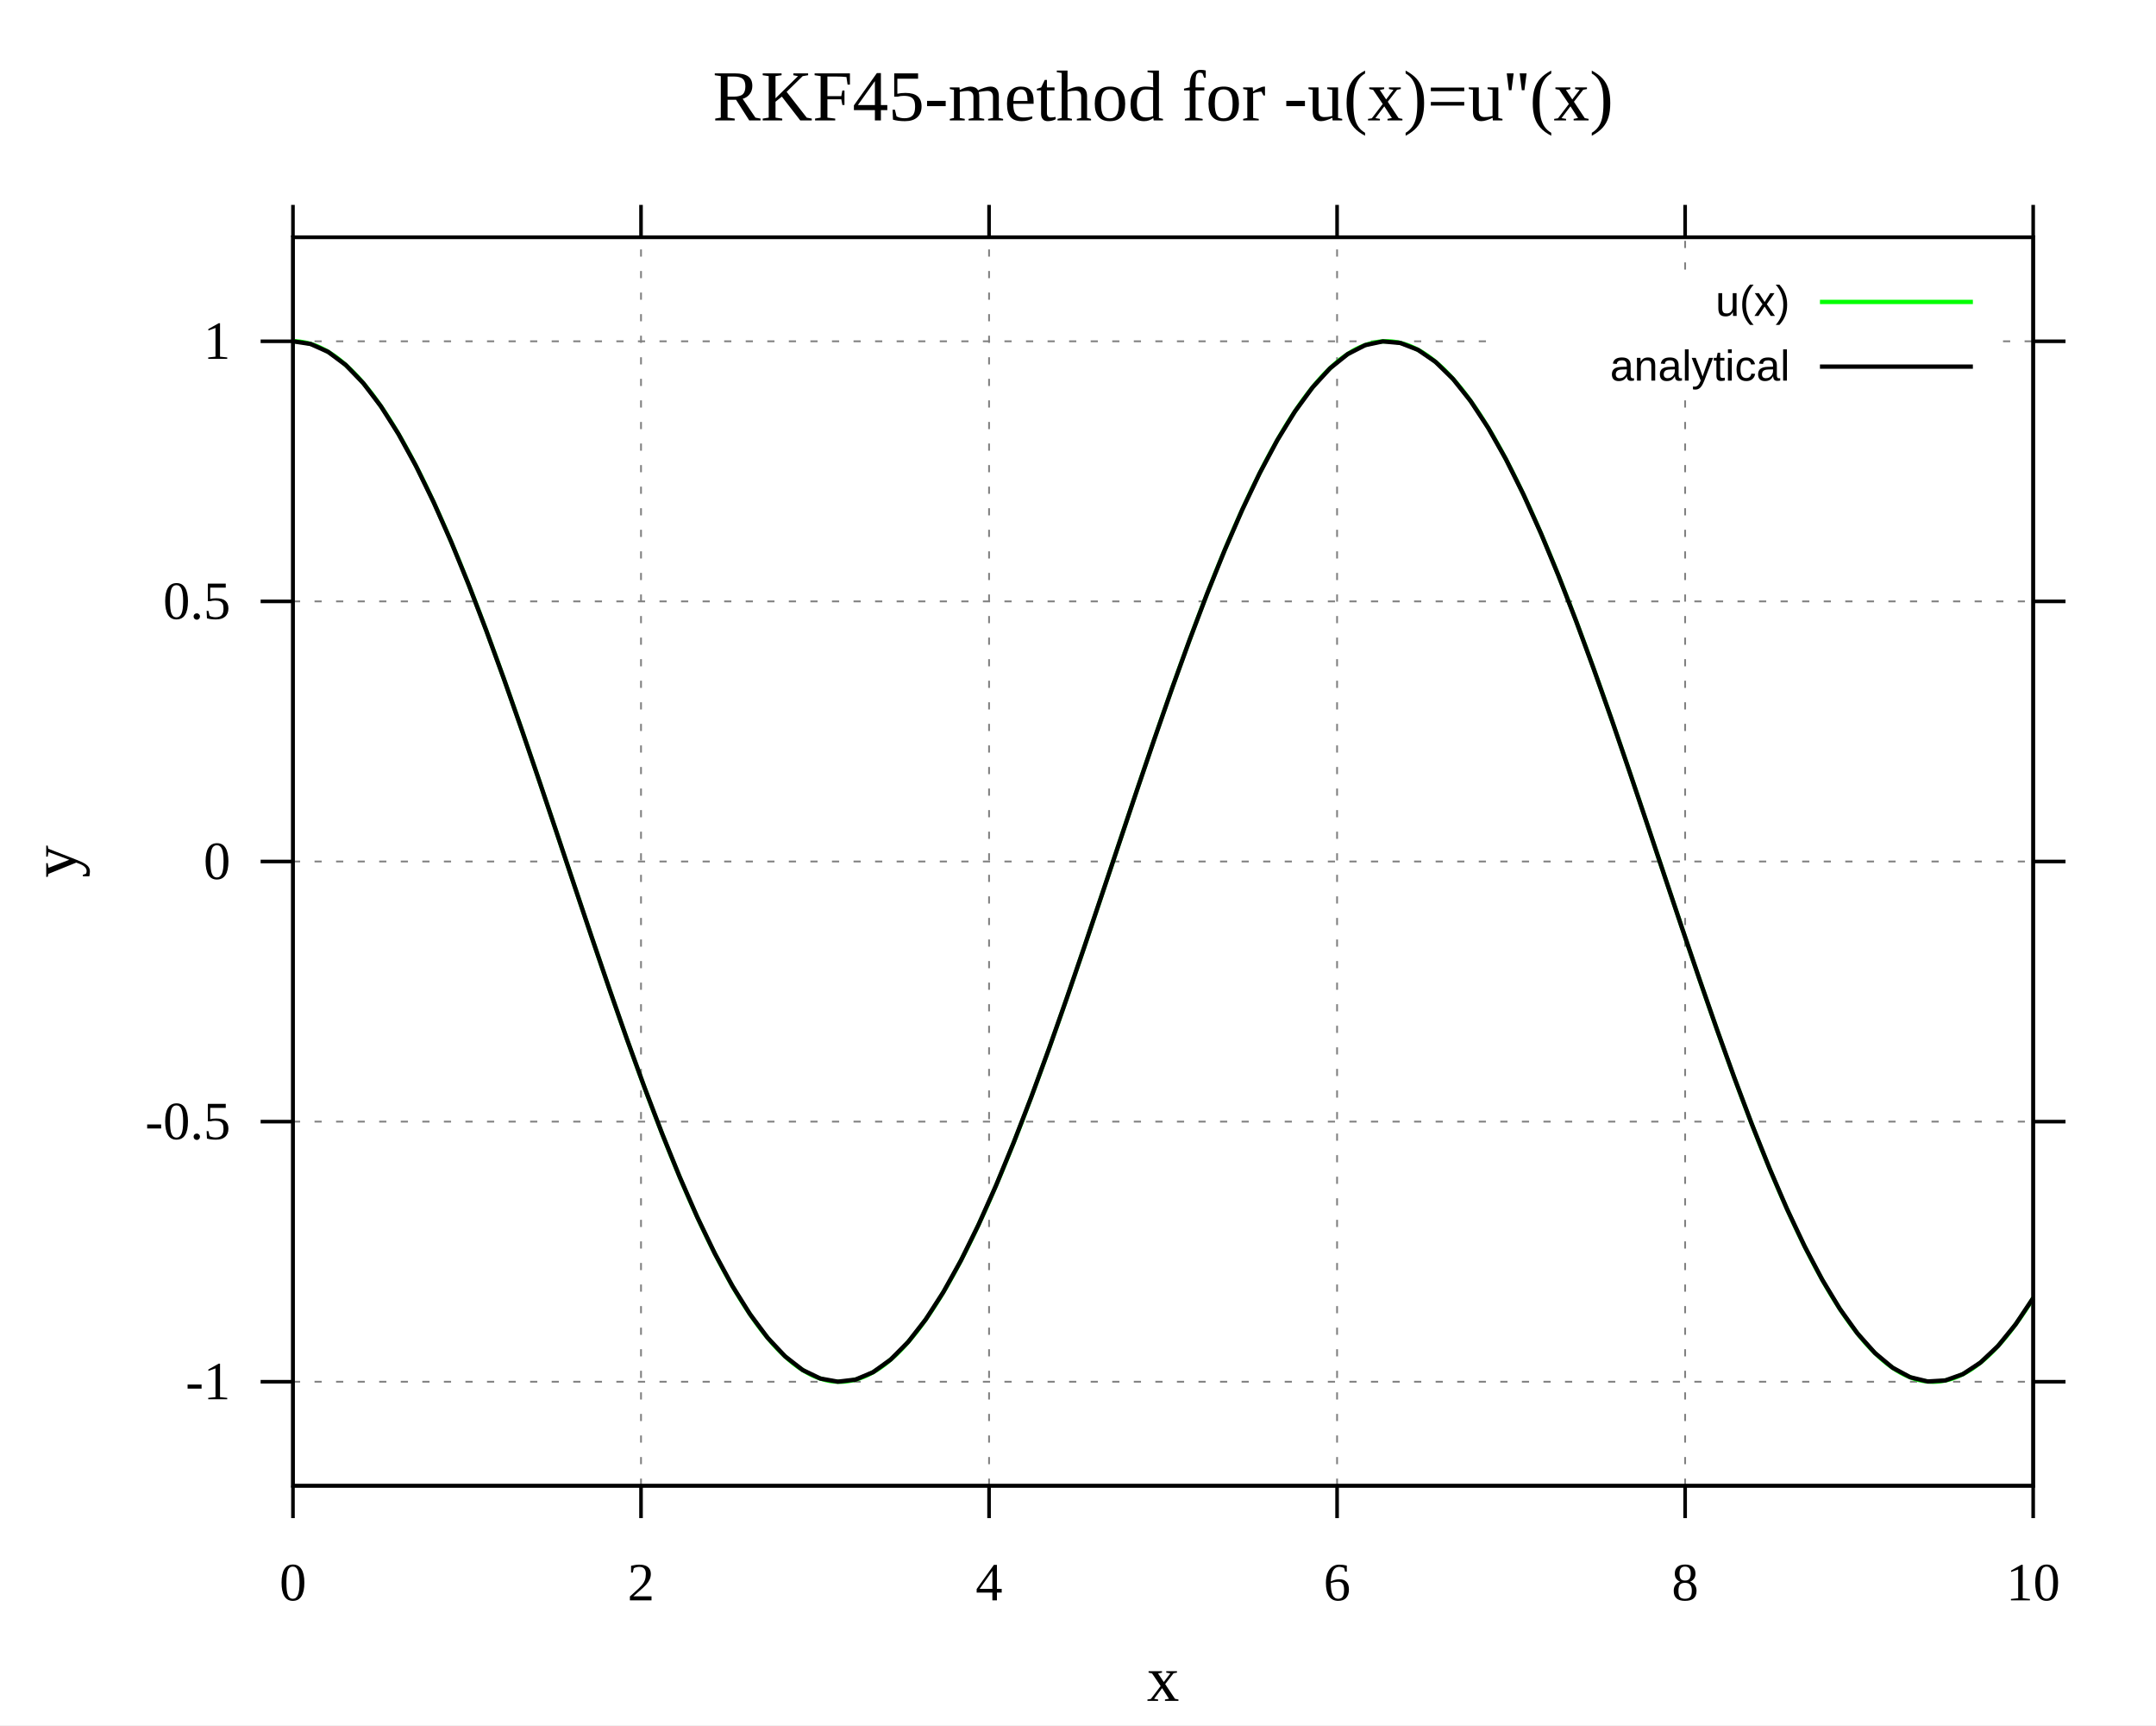
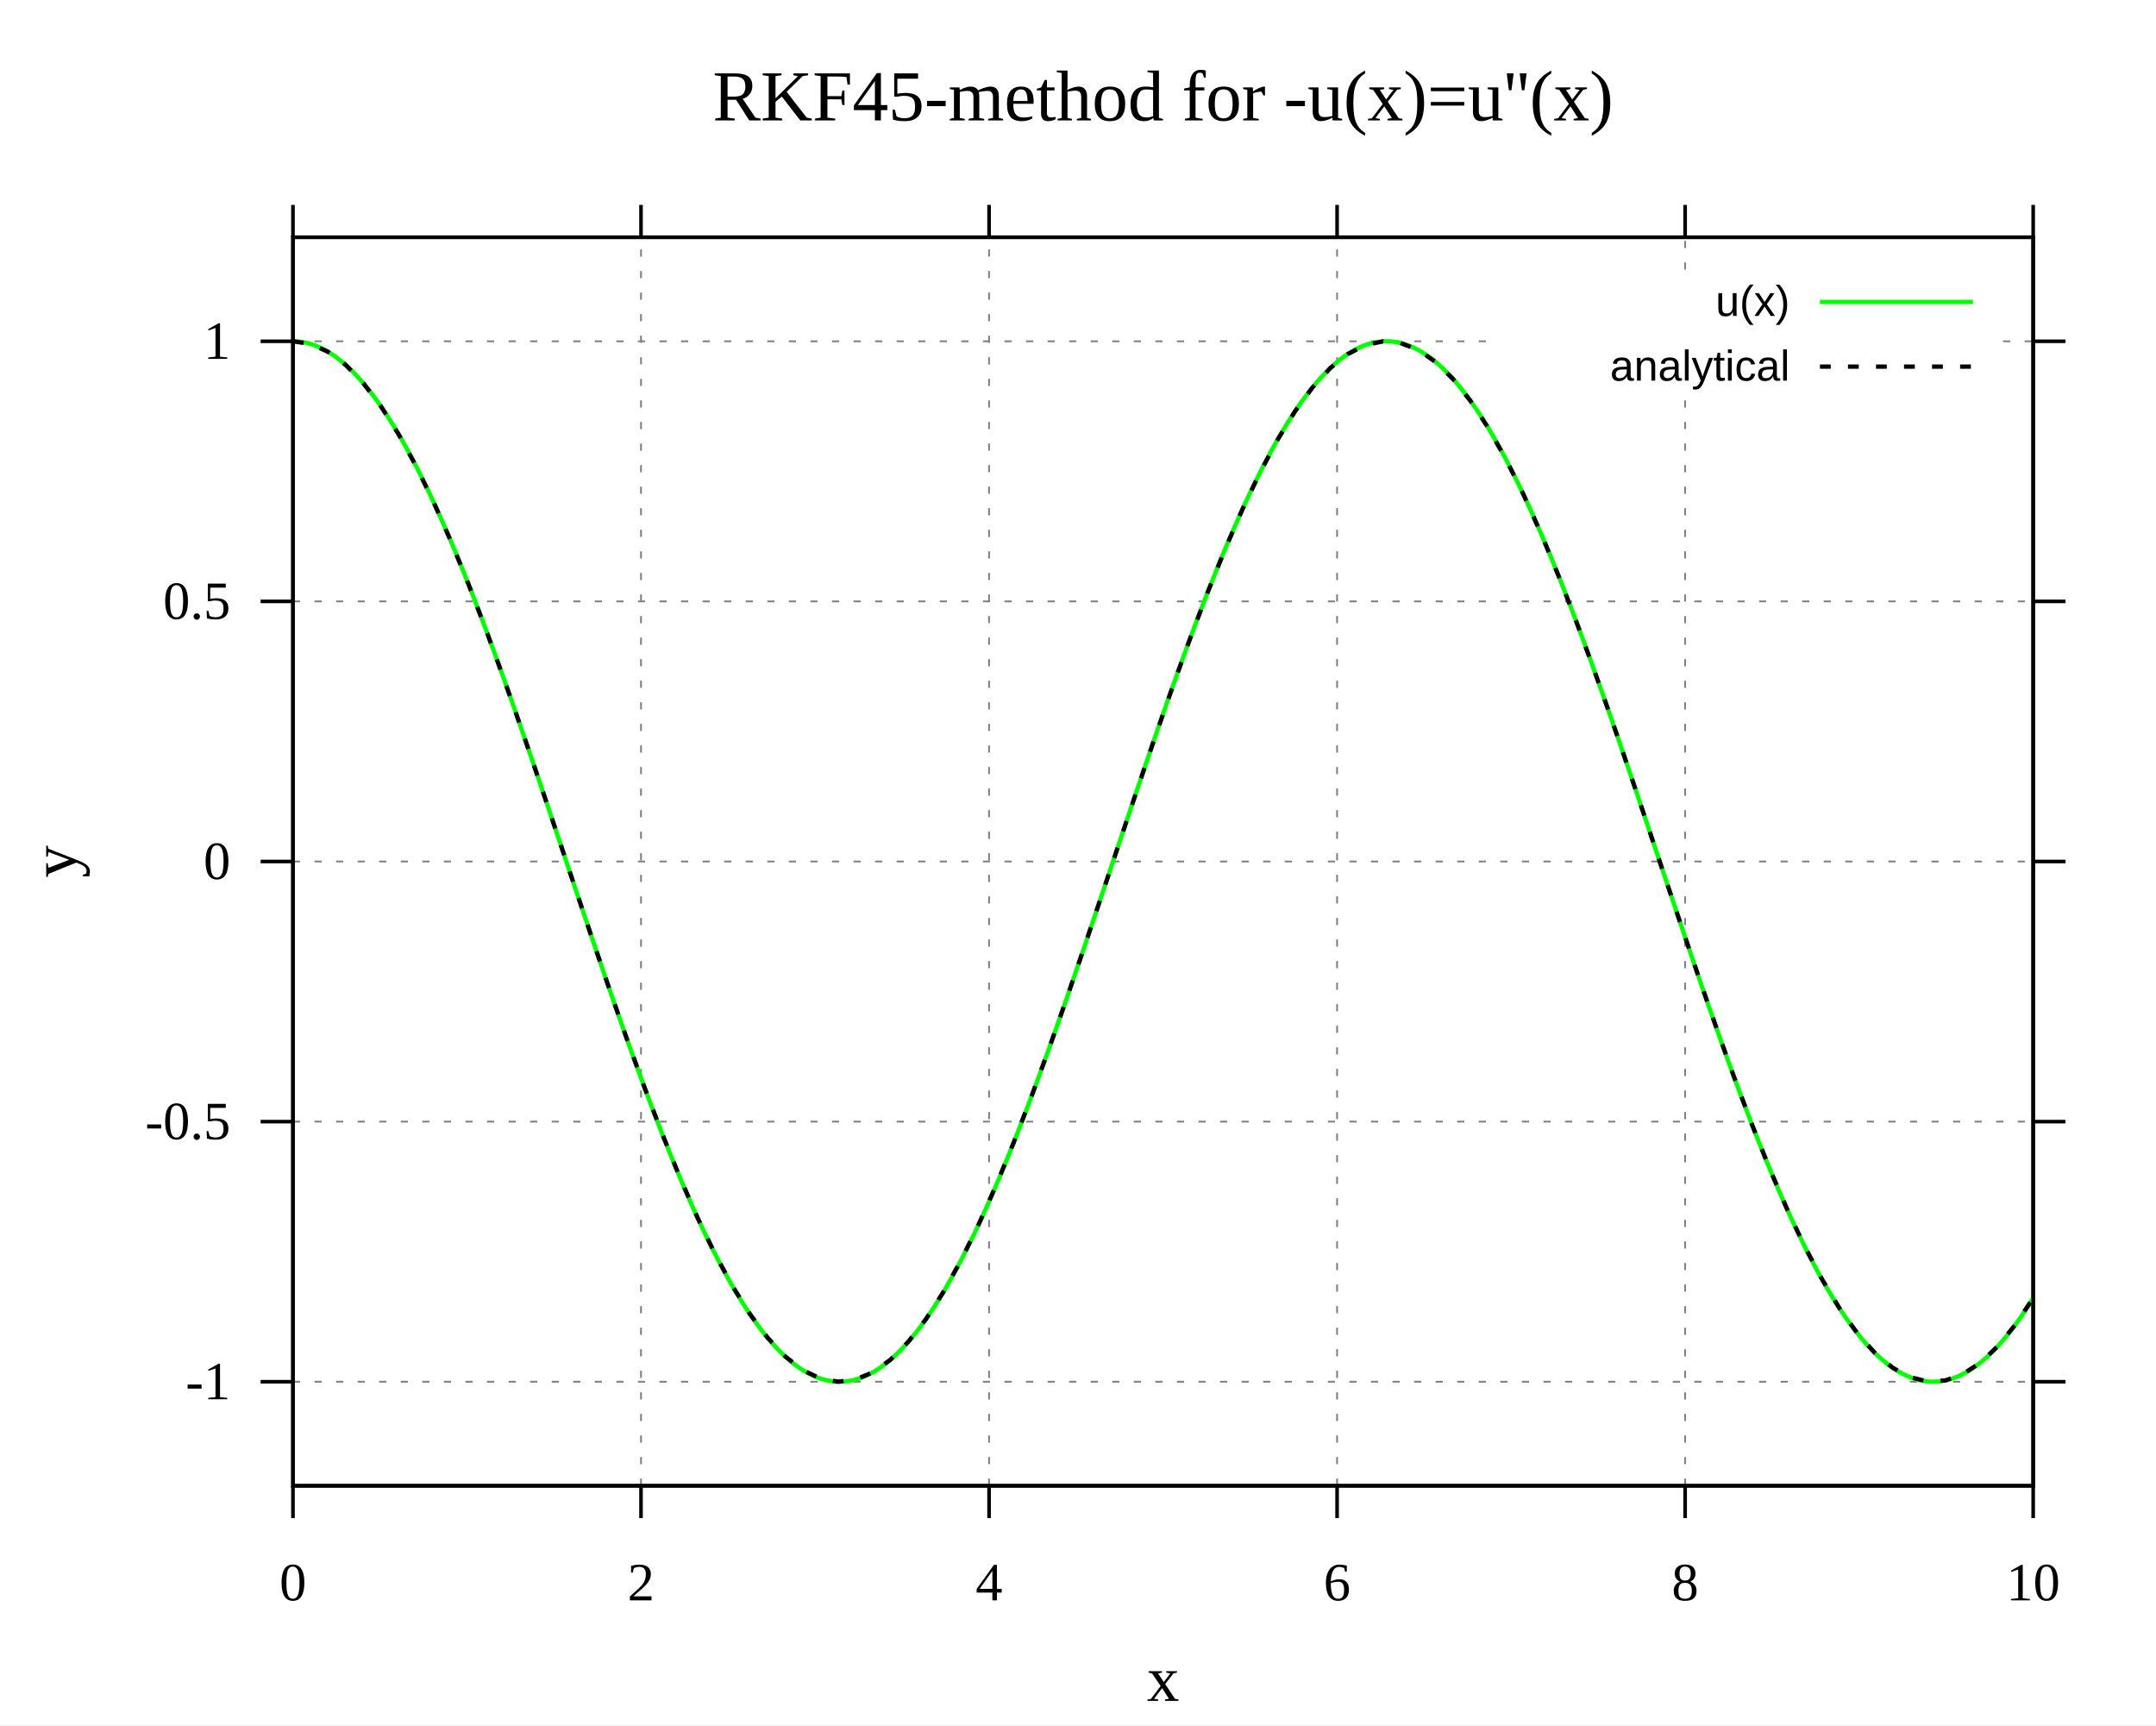
<svg xmlns="http://www.w3.org/2000/svg" xmlns:xlink="http://www.w3.org/1999/xlink" width="600" height="480" viewBox="0 0 600 480">
  <g id="gnuplot_canvas">
    <rect x="0" y="0" width="600" height="480" fill="#ffffff" />
    <defs>
      <circle id="gpDot" r="0.5" stroke-width="0.5" stroke="currentColor" />
      <path id="gpPt0" stroke-width="0.222" stroke="currentColor" d="M-1,0 h2 M0,-1 v2" />
      <path id="gpPt1" stroke-width="0.222" stroke="currentColor" d="M-1,-1 L1,1 M1,-1 L-1,1" />
      <path id="gpPt2" stroke-width="0.222" stroke="currentColor" d="M-1,0 L1,0 M0,-1 L0,1 M-1,-1 L1,1 M-1,1 L1,-1" />
      <rect id="gpPt3" stroke-width="0.222" stroke="currentColor" x="-1" y="-1" width="2" height="2" />
      <rect id="gpPt4" stroke-width="0.222" stroke="currentColor" fill="currentColor" x="-1" y="-1" width="2" height="2" />
      <circle id="gpPt5" stroke-width="0.222" stroke="currentColor" cx="0" cy="0" r="1" />
      <use xlink:href="#gpPt5" id="gpPt6" fill="currentColor" stroke="none" />
      <path id="gpPt7" stroke-width="0.222" stroke="currentColor" d="M0,-1.33 L-1.33,0.67 L1.33,0.67 z" />
      <use xlink:href="#gpPt7" id="gpPt8" fill="currentColor" stroke="none" />
      <use xlink:href="#gpPt7" id="gpPt9" stroke="currentColor" transform="rotate(180)" />
      <use xlink:href="#gpPt9" id="gpPt10" fill="currentColor" stroke="none" />
      <use xlink:href="#gpPt3" id="gpPt11" stroke="currentColor" transform="rotate(45)" />
      <use xlink:href="#gpPt11" id="gpPt12" fill="currentColor" stroke="none" />
      <path id="gpPt13" stroke-width="0.222" stroke="currentColor" d="M0,1.330 L1.265,0.411 L0.782,-1.067 L-0.782,-1.076 L-1.265,0.411 z" />
      <use xlink:href="#gpPt13" id="gpPt14" fill="currentColor" stroke="none" />
      <filter id="textbox" filterUnits="objectBoundingBox" x="0" y="0" height="1" width="1">
        <feFlood flood-color="#FFFFFF" flood-opacity="1" result="bgnd" />
        <feComposite in="SourceGraphic" in2="bgnd" operator="atop" />
      </filter>
      <filter id="greybox" filterUnits="objectBoundingBox" x="0" y="0" height="1" width="1">
        <feFlood flood-color="lightgrey" flood-opacity="1" result="grey" />
        <feComposite in="SourceGraphic" in2="grey" operator="atop" />
      </filter>
    </defs>
    <g fill="none" color="#FFFFFF" stroke="currentColor" stroke-width="1.00" stroke-linecap="butt" stroke-linejoin="miter">
</g>
    <g fill="none" color="black" stroke="currentColor" stroke-width="1.00" stroke-linecap="butt" stroke-linejoin="miter">
</g>
    <g fill="none" color="black" stroke="black" stroke-width="0.50" stroke-linecap="butt" stroke-linejoin="miter">
</g>
    <g fill="none" color="gray" stroke="currentColor" stroke-width="0.50" stroke-linecap="butt" stroke-linejoin="miter">
      <path stroke="gray" stroke-dasharray="2,4" class="gridline" d="M81.53,384.45 L565.82,384.45  " />
    </g>
    <g fill="none" color="gray" stroke="gray" stroke-width="1.00" stroke-linecap="butt" stroke-linejoin="miter">
</g>
    <g fill="none" color="black" stroke="currentColor" stroke-width="1.00" stroke-linecap="butt" stroke-linejoin="miter">
      <path stroke="black" d="M81.53,384.45 L72.53,384.45 M565.82,384.45 L574.82,384.45  " />
      <g transform="translate(64.14,389.33)" stroke="none" fill="black" font-family="Times New Roman" font-size="15.00" text-anchor="end">
        <text>
          <tspan font-family="Times New Roman">-1</tspan>
        </text>
      </g>
    </g>
    <g fill="none" color="black" stroke="currentColor" stroke-width="1.00" stroke-linecap="butt" stroke-linejoin="miter">
</g>
    <g fill="none" color="black" stroke="black" stroke-width="0.50" stroke-linecap="butt" stroke-linejoin="miter">
</g>
    <g fill="none" color="gray" stroke="currentColor" stroke-width="0.50" stroke-linecap="butt" stroke-linejoin="miter">
      <path stroke="gray" stroke-dasharray="2,4" class="gridline" d="M81.53,312.08 L565.82,312.08  " />
    </g>
    <g fill="none" color="gray" stroke="gray" stroke-width="1.00" stroke-linecap="butt" stroke-linejoin="miter">
</g>
    <g fill="none" color="black" stroke="currentColor" stroke-width="1.00" stroke-linecap="butt" stroke-linejoin="miter">
      <path stroke="black" d="M81.53,312.08 L72.53,312.08 M565.82,312.08 L574.82,312.08  " />
      <g transform="translate(64.14,316.96)" stroke="none" fill="black" font-family="Times New Roman" font-size="15.00" text-anchor="end">
        <text>
          <tspan font-family="Times New Roman">-0.5</tspan>
        </text>
      </g>
    </g>
    <g fill="none" color="black" stroke="currentColor" stroke-width="1.00" stroke-linecap="butt" stroke-linejoin="miter">
</g>
    <g fill="none" color="black" stroke="black" stroke-width="0.50" stroke-linecap="butt" stroke-linejoin="miter">
</g>
    <g fill="none" color="gray" stroke="currentColor" stroke-width="0.50" stroke-linecap="butt" stroke-linejoin="miter">
      <path stroke="gray" stroke-dasharray="2,4" class="gridline" d="M81.53,239.70 L565.82,239.70  " />
    </g>
    <g fill="none" color="gray" stroke="gray" stroke-width="1.00" stroke-linecap="butt" stroke-linejoin="miter">
</g>
    <g fill="none" color="black" stroke="currentColor" stroke-width="1.00" stroke-linecap="butt" stroke-linejoin="miter">
      <path stroke="black" d="M81.53,239.70 L72.53,239.70 M565.82,239.70 L574.82,239.70  " />
      <g transform="translate(64.14,244.58)" stroke="none" fill="black" font-family="Times New Roman" font-size="15.00" text-anchor="end">
        <text>
          <tspan font-family="Times New Roman"> 0</tspan>
        </text>
      </g>
    </g>
    <g fill="none" color="black" stroke="currentColor" stroke-width="1.00" stroke-linecap="butt" stroke-linejoin="miter">
</g>
    <g fill="none" color="black" stroke="black" stroke-width="0.50" stroke-linecap="butt" stroke-linejoin="miter">
</g>
    <g fill="none" color="gray" stroke="currentColor" stroke-width="0.50" stroke-linecap="butt" stroke-linejoin="miter">
      <path stroke="gray" stroke-dasharray="2,4" class="gridline" d="M81.53,167.33 L565.82,167.33  " />
    </g>
    <g fill="none" color="gray" stroke="gray" stroke-width="1.00" stroke-linecap="butt" stroke-linejoin="miter">
</g>
    <g fill="none" color="black" stroke="currentColor" stroke-width="1.00" stroke-linecap="butt" stroke-linejoin="miter">
      <path stroke="black" d="M81.53,167.33 L72.53,167.33 M565.82,167.33 L574.82,167.33  " />
      <g transform="translate(64.14,172.21)" stroke="none" fill="black" font-family="Times New Roman" font-size="15.00" text-anchor="end">
        <text>
          <tspan font-family="Times New Roman"> 0.5</tspan>
        </text>
      </g>
    </g>
    <g fill="none" color="black" stroke="currentColor" stroke-width="1.00" stroke-linecap="butt" stroke-linejoin="miter">
</g>
    <g fill="none" color="black" stroke="black" stroke-width="0.50" stroke-linecap="butt" stroke-linejoin="miter">
</g>
    <g fill="none" color="gray" stroke="currentColor" stroke-width="0.50" stroke-linecap="butt" stroke-linejoin="miter">
      <path stroke="gray" stroke-dasharray="2,4" class="gridline" d="M81.53,94.96 L414.19,94.96 M557.43,94.96 L565.82,94.96  " />
    </g>
    <g fill="none" color="gray" stroke="gray" stroke-width="1.00" stroke-linecap="butt" stroke-linejoin="miter">
</g>
    <g fill="none" color="black" stroke="currentColor" stroke-width="1.00" stroke-linecap="butt" stroke-linejoin="miter">
      <path stroke="black" d="M81.53,94.96 L72.53,94.96 M565.82,94.96 L574.82,94.96  " />
      <g transform="translate(64.14,99.84)" stroke="none" fill="black" font-family="Times New Roman" font-size="15.00" text-anchor="end">
        <text>
          <tspan font-family="Times New Roman"> 1</tspan>
        </text>
      </g>
    </g>
    <g fill="none" color="black" stroke="currentColor" stroke-width="1.00" stroke-linecap="butt" stroke-linejoin="miter">
</g>
    <g fill="none" color="black" stroke="black" stroke-width="0.50" stroke-linecap="butt" stroke-linejoin="miter">
</g>
    <g fill="none" color="gray" stroke="currentColor" stroke-width="0.50" stroke-linecap="butt" stroke-linejoin="miter">
      <path stroke="gray" stroke-dasharray="2,4" class="gridline" d="M81.53,413.40 L81.53,66.01  " />
    </g>
    <g fill="none" color="gray" stroke="gray" stroke-width="1.00" stroke-linecap="butt" stroke-linejoin="miter">
</g>
    <g fill="none" color="black" stroke="currentColor" stroke-width="1.00" stroke-linecap="butt" stroke-linejoin="miter">
      <path stroke="black" d="M81.53,413.40 L81.53,422.40 M81.53,66.01 L81.53,57.01  " />
      <g transform="translate(81.53,445.28)" stroke="none" fill="black" font-family="Times New Roman" font-size="15.00" text-anchor="middle">
        <text>
          <tspan font-family="Times New Roman"> 0</tspan>
        </text>
      </g>
    </g>
    <g fill="none" color="black" stroke="currentColor" stroke-width="1.00" stroke-linecap="butt" stroke-linejoin="miter">
</g>
    <g fill="none" color="black" stroke="black" stroke-width="0.50" stroke-linecap="butt" stroke-linejoin="miter">
</g>
    <g fill="none" color="gray" stroke="currentColor" stroke-width="0.50" stroke-linecap="butt" stroke-linejoin="miter">
      <path stroke="gray" stroke-dasharray="2,4" class="gridline" d="M178.39,413.40 L178.39,66.01  " />
    </g>
    <g fill="none" color="gray" stroke="gray" stroke-width="1.00" stroke-linecap="butt" stroke-linejoin="miter">
</g>
    <g fill="none" color="black" stroke="currentColor" stroke-width="1.00" stroke-linecap="butt" stroke-linejoin="miter">
      <path stroke="black" d="M178.39,413.40 L178.39,422.40 M178.39,66.01 L178.39,57.01  " />
      <g transform="translate(178.39,445.28)" stroke="none" fill="black" font-family="Times New Roman" font-size="15.00" text-anchor="middle">
        <text>
          <tspan font-family="Times New Roman"> 2</tspan>
        </text>
      </g>
    </g>
    <g fill="none" color="black" stroke="currentColor" stroke-width="1.00" stroke-linecap="butt" stroke-linejoin="miter">
</g>
    <g fill="none" color="black" stroke="black" stroke-width="0.50" stroke-linecap="butt" stroke-linejoin="miter">
</g>
    <g fill="none" color="gray" stroke="currentColor" stroke-width="0.50" stroke-linecap="butt" stroke-linejoin="miter">
      <path stroke="gray" stroke-dasharray="2,4" class="gridline" d="M275.25,413.40 L275.25,66.01  " />
    </g>
    <g fill="none" color="gray" stroke="gray" stroke-width="1.00" stroke-linecap="butt" stroke-linejoin="miter">
</g>
    <g fill="none" color="black" stroke="currentColor" stroke-width="1.00" stroke-linecap="butt" stroke-linejoin="miter">
      <path stroke="black" d="M275.25,413.40 L275.25,422.40 M275.25,66.01 L275.25,57.01  " />
      <g transform="translate(275.25,445.28)" stroke="none" fill="black" font-family="Times New Roman" font-size="15.00" text-anchor="middle">
        <text>
          <tspan font-family="Times New Roman"> 4</tspan>
        </text>
      </g>
    </g>
    <g fill="none" color="black" stroke="currentColor" stroke-width="1.00" stroke-linecap="butt" stroke-linejoin="miter">
</g>
    <g fill="none" color="black" stroke="black" stroke-width="0.50" stroke-linecap="butt" stroke-linejoin="miter">
</g>
    <g fill="none" color="gray" stroke="currentColor" stroke-width="0.50" stroke-linecap="butt" stroke-linejoin="miter">
      <path stroke="gray" stroke-dasharray="2,4" class="gridline" d="M372.10,413.40 L372.10,66.01  " />
    </g>
    <g fill="none" color="gray" stroke="gray" stroke-width="1.00" stroke-linecap="butt" stroke-linejoin="miter">
</g>
    <g fill="none" color="black" stroke="currentColor" stroke-width="1.00" stroke-linecap="butt" stroke-linejoin="miter">
      <path stroke="black" d="M372.10,413.40 L372.10,422.40 M372.10,66.01 L372.10,57.01  " />
      <g transform="translate(372.10,445.28)" stroke="none" fill="black" font-family="Times New Roman" font-size="15.00" text-anchor="middle">
        <text>
          <tspan font-family="Times New Roman"> 6</tspan>
        </text>
      </g>
    </g>
    <g fill="none" color="black" stroke="currentColor" stroke-width="1.00" stroke-linecap="butt" stroke-linejoin="miter">
</g>
    <g fill="none" color="black" stroke="black" stroke-width="0.50" stroke-linecap="butt" stroke-linejoin="miter">
</g>
    <g fill="none" color="gray" stroke="currentColor" stroke-width="0.50" stroke-linecap="butt" stroke-linejoin="miter">
      <path stroke="gray" stroke-dasharray="2,4" class="gridline" d="M468.96,413.40 L468.96,111.01 M468.96,75.01 L468.96,66.01  " />
    </g>
    <g fill="none" color="gray" stroke="gray" stroke-width="1.00" stroke-linecap="butt" stroke-linejoin="miter">
</g>
    <g fill="none" color="black" stroke="currentColor" stroke-width="1.00" stroke-linecap="butt" stroke-linejoin="miter">
      <path stroke="black" d="M468.96,413.40 L468.96,422.40 M468.96,66.01 L468.96,57.01  " />
      <g transform="translate(468.96,445.28)" stroke="none" fill="black" font-family="Times New Roman" font-size="15.00" text-anchor="middle">
        <text>
          <tspan font-family="Times New Roman"> 8</tspan>
        </text>
      </g>
    </g>
    <g fill="none" color="black" stroke="currentColor" stroke-width="1.00" stroke-linecap="butt" stroke-linejoin="miter">
</g>
    <g fill="none" color="black" stroke="black" stroke-width="0.50" stroke-linecap="butt" stroke-linejoin="miter">
</g>
    <g fill="none" color="gray" stroke="currentColor" stroke-width="0.50" stroke-linecap="butt" stroke-linejoin="miter">
      <path stroke="gray" stroke-dasharray="2,4" class="gridline" d="M565.82,413.40 L565.82,66.01  " />
    </g>
    <g fill="none" color="gray" stroke="gray" stroke-width="1.00" stroke-linecap="butt" stroke-linejoin="miter">
</g>
    <g fill="none" color="black" stroke="currentColor" stroke-width="1.00" stroke-linecap="butt" stroke-linejoin="miter">
      <path stroke="black" d="M565.82,413.40 L565.82,422.40 M565.82,66.01 L565.82,57.01  " />
      <g transform="translate(565.82,445.28)" stroke="none" fill="black" font-family="Times New Roman" font-size="15.00" text-anchor="middle">
        <text>
          <tspan font-family="Times New Roman"> 10</tspan>
        </text>
      </g>
    </g>
    <g fill="none" color="black" stroke="currentColor" stroke-width="1.00" stroke-linecap="butt" stroke-linejoin="miter">
</g>
    <g fill="none" color="black" stroke="currentColor" stroke-width="1.00" stroke-linecap="butt" stroke-linejoin="miter">
      <path stroke="black" d="M81.53,66.01 L81.53,413.40 L565.82,413.40 L565.82,66.01 L81.53,66.01 Z  " />
    </g>
    <g fill="none" color="black" stroke="currentColor" stroke-width="1.00" stroke-linecap="butt" stroke-linejoin="miter">
      <g transform="translate(21.13,239.71) rotate(270)" stroke="none" fill="black" font-family="Times New Roman" font-size="18.00" text-anchor="middle">
        <text>
          <tspan font-family="Times New Roman">y</tspan>
        </text>
      </g>
    </g>
    <g fill="none" color="black" stroke="currentColor" stroke-width="1.00" stroke-linecap="butt" stroke-linejoin="miter">
      <g transform="translate(323.67,473.25)" stroke="none" fill="black" font-family="Times New Roman" font-size="18.00" text-anchor="middle">
        <text>
          <tspan font-family="Times New Roman">x</tspan>
        </text>
      </g>
    </g>
    <g fill="none" color="black" stroke="currentColor" stroke-width="1.00" stroke-linecap="butt" stroke-linejoin="miter">
</g>
    <g id="gnuplot_plot_1">
      <g fill="none" color="#FFFFFF" stroke="currentColor" stroke-width="1.20" stroke-linecap="butt" stroke-linejoin="miter">
</g>
      <g fill="none" color="black" stroke="currentColor" stroke-width="1.20" stroke-linecap="butt" stroke-linejoin="miter">
        <g transform="translate(498.09,87.91)" stroke="none" fill="black" font-family="Arial" font-size="12.00" text-anchor="end">
          <text>
            <tspan font-family="Arial">u(x)</tspan>
          </text>
        </g>
      </g>
      <g fill="none" color="black" stroke="currentColor" stroke-width="1.20" stroke-linecap="butt" stroke-linejoin="miter">
        <path stroke="rgb(  0, 255,   0)" d="M506.48,84.01 L549.04,84.01 M81.53,94.96 L82.01,94.97 L82.50,94.99 L82.98,95.02 L83.47,95.07 L83.95,95.14   L84.44,95.22 L84.92,95.31 L85.40,95.42 L85.89,95.54 L86.37,95.68 L86.86,95.83 L87.34,96.00 L87.83,96.18   L88.31,96.38 L88.79,96.58 L89.28,96.81 L89.76,97.05 L90.25,97.30 L90.73,97.56 L91.22,97.84 L91.70,98.14   L92.18,98.45 L92.67,98.77 L93.15,99.11 L93.64,99.46 L94.12,99.82 L94.61,100.20 L95.09,100.60 L95.57,101.00   L96.06,101.42 L96.54,101.86 L97.03,102.31 L97.51,102.77 L98.00,103.25 L98.48,103.73 L98.96,104.24 L99.45,104.75   L99.93,105.28 L100.42,105.83 L100.90,106.39 L101.39,106.96 L101.87,107.54 L102.35,108.14 L102.84,108.75 L103.32,109.37   L103.81,110.01 L104.29,110.65 L104.78,111.32 L105.26,111.99 L105.74,112.68 L106.23,113.38 L106.71,114.09 L107.20,114.82   L107.68,115.56 L108.17,116.31 L108.65,117.07 L109.13,117.84 L109.62,118.63 L110.10,119.43 L110.59,120.24 L111.07,121.06   L111.56,121.90 L112.04,122.75 L112.52,123.60 L113.01,124.48 L113.49,125.36 L113.98,126.25 L114.46,127.15 L114.95,128.07   L115.43,129.00 L115.91,129.94 L116.40,130.88 L116.88,131.84 L117.37,132.81 L117.85,133.80 L118.34,134.79 L118.82,135.79   L119.30,136.80 L119.79,137.83 L120.27,138.86 L120.76,139.90 L121.24,140.96 L121.73,142.02 L122.21,143.09 L122.69,144.18   L123.18,145.27 L123.66,146.37 L124.15,147.48 L124.63,148.60 L125.12,149.73 L125.60,150.87 L126.08,152.02 L126.57,153.17   L127.05,154.34 L127.54,155.51 L128.02,156.69 L128.51,157.88 L128.99,159.08 L129.47,160.28 L129.96,161.50 L130.44,162.72   L130.93,163.95 L131.41,165.19 L131.90,166.43 L132.38,167.68 L132.86,168.94 L133.35,170.21 L133.83,171.48 L134.32,172.76   L134.80,174.05 L135.29,175.34 L135.77,176.64 L136.25,177.95 L136.74,179.26 L137.22,180.58 L137.71,181.90 L138.19,183.23   L138.68,184.57 L139.16,185.91 L139.64,187.26 L140.13,188.61 L140.61,189.96 L141.10,191.33 L141.58,192.69 L142.07,194.06   L142.55,195.44 L143.03,196.82 L143.52,198.20 L144.00,199.59 L144.49,200.99 L144.97,202.38 L145.46,203.78 L145.94,205.19   L146.42,206.59 L146.91,208.00 L147.39,209.42 L147.88,210.84 L148.36,212.26 L148.85,213.68 L149.33,215.10 L149.81,216.53   L150.30,217.96 L150.78,219.39 L151.27,220.83 L151.75,222.26 L152.24,223.70 L152.72,225.14 L153.20,226.58 L153.69,228.02   L154.17,229.47 L154.66,230.91 L155.14,232.36 L155.63,233.80 L156.11,235.25 L156.59,236.70 L157.08,238.14 L157.56,239.59   L158.05,241.04 L158.53,242.48 L159.02,243.93 L159.50,245.38 L159.98,246.82 L160.47,248.27 L160.95,249.71 L161.44,251.16   L161.92,252.60 L162.41,254.04 L162.89,255.48 L163.38,256.92 L163.86,258.35 L164.34,259.79 L164.83,261.22 L165.31,262.65   L165.80,264.08 L166.28,265.51 L166.77,266.93 L167.25,268.35 L167.73,269.77 L168.22,271.18 L168.70,272.59 L169.19,274.00   L169.67,275.40 L170.16,276.80 L170.64,278.20 L171.12,279.60 L171.61,280.98 L172.09,282.37 L172.58,283.75 L173.06,285.13   L173.55,286.50 L174.03,287.87 L174.51,289.23 L175.00,290.59 L175.48,291.94 L175.97,293.29 L176.45,294.63 L176.94,295.97   L177.42,297.30 L177.90,298.62 L178.39,299.94 L178.87,301.25 L179.36,302.56 L179.84,303.86 L180.33,305.16 L180.81,306.44   L181.29,307.72 L181.78,309.00 L182.26,310.27 L182.75,311.53 L183.23,312.78 L183.72,314.03 L184.20,315.26 L184.68,316.49   L185.17,317.72 L185.65,318.93 L186.14,320.14 L186.62,321.34 L187.11,322.53 L187.59,323.71 L188.07,324.89 L188.56,326.05   L189.04,327.21 L189.53,328.36 L190.01,329.50 L190.50,330.63 L190.98,331.75 L191.46,332.86 L191.95,333.97 L192.43,335.06   L192.92,336.15 L193.40,337.22 L193.89,338.29 L194.37,339.34 L194.85,340.38 L195.34,341.42 L195.82,342.44 L196.31,343.46   L196.79,344.46 L197.28,345.46 L197.76,346.44 L198.24,347.41 L198.73,348.37 L199.21,349.32 L199.70,350.26 L200.18,351.19   L200.67,352.11 L201.15,353.02 L201.63,353.91 L202.12,354.80 L202.60,355.67 L203.09,356.53 L203.57,357.38 L204.06,358.21   L204.54,359.04 L205.02,359.85 L205.51,360.65 L205.99,361.44 L206.48,362.22 L206.96,362.98 L207.45,363.74 L207.93,364.48   L208.41,365.20 L208.90,365.92 L209.38,366.62 L209.87,367.31 L210.35,367.99 L210.84,368.65 L211.32,369.30 L211.80,369.94   L212.29,370.57 L212.77,371.18 L213.26,371.78 L213.74,372.36 L214.23,372.93 L214.71,373.49 L215.19,374.04 L215.68,374.57   L216.16,375.09 L216.65,375.60 L217.13,376.09 L217.62,376.57 L218.10,377.03 L218.58,377.48 L219.07,377.92 L219.55,378.34   L220.04,378.75 L220.52,379.15 L221.01,379.53 L221.49,379.89 L221.97,380.25 L222.46,380.59 L222.94,380.91 L223.43,381.22   L223.91,381.52 L224.40,381.80 L224.88,382.07 L225.36,382.33 L225.85,382.57 L226.33,382.79 L226.82,383.00 L227.30,383.20   L227.79,383.38 L228.27,383.55 L228.75,383.70 L229.24,383.84 L229.72,383.97 L230.21,384.08 L230.69,384.18 L231.18,384.26   L231.66,384.33 L232.14,384.38 L232.63,384.42 L233.11,384.44 L233.60,384.45 L234.08,384.45 L234.57,384.43 L235.05,384.39   L235.53,384.34 L236.02,384.28 L236.50,384.20 L236.99,384.11 L237.47,384.01 L237.96,383.89 L238.44,383.75 L238.92,383.60   L239.41,383.44 L239.89,383.26 L240.38,383.07 L240.86,382.86 L241.35,382.64 L241.83,382.40 L242.31,382.15 L242.80,381.89   L243.28,381.61 L243.77,381.32 L244.25,381.01 L244.74,380.69 L245.22,380.36 L245.70,380.01 L246.19,379.65 L246.67,379.27   L247.16,378.88 L247.64,378.47 L248.13,378.05 L248.61,377.62 L249.09,377.18 L249.58,376.72 L250.06,376.24 L250.55,375.75   L251.03,375.25 L251.52,374.74 L252.00,374.21 L252.48,373.67 L252.97,373.11 L253.45,372.55 L253.94,371.96 L254.42,371.37   L254.91,370.76 L255.39,370.14 L255.87,369.51 L256.36,368.86 L256.84,368.20 L257.33,367.53 L257.81,366.84 L258.30,366.14   L258.78,365.43 L259.26,364.71 L259.75,363.97 L260.23,363.22 L260.72,362.46 L261.20,361.69 L261.69,360.91 L262.17,360.11   L262.65,359.30 L263.14,358.48 L263.62,357.64 L264.11,356.80 L264.59,355.94 L265.08,355.07 L265.56,354.19 L266.04,353.30   L266.53,352.40 L267.01,351.49 L267.50,350.56 L267.98,349.62 L268.47,348.68 L268.95,347.72 L269.43,346.75 L269.92,345.77   L270.40,344.78 L270.89,343.78 L271.37,342.77 L271.86,341.75 L272.34,340.72 L272.82,339.67 L273.31,338.62 L273.79,337.56   L274.28,336.49 L274.76,335.41 L275.25,334.32 L275.73,333.22 L276.21,332.11 L276.70,330.99 L277.18,329.86 L277.67,328.72   L278.15,327.58 L278.64,326.42 L279.12,325.26 L279.60,324.09 L280.09,322.91 L280.57,321.72 L281.06,320.52 L281.54,319.32   L282.03,318.11 L282.51,316.88 L282.99,315.66 L283.48,314.42 L283.96,313.18 L284.45,311.93 L284.93,310.67 L285.42,309.40   L285.90,308.13 L286.38,306.85 L286.87,305.57 L287.35,304.27 L287.84,302.98 L288.32,301.67 L288.81,300.36 L289.29,299.04   L289.77,297.72 L290.26,296.39 L290.74,295.06 L291.23,293.72 L291.71,292.37 L292.20,291.02 L292.68,289.66 L293.16,288.30   L293.65,286.94 L294.13,285.57 L294.62,284.19 L295.10,282.81 L295.59,281.43 L296.07,280.04 L296.55,278.65 L297.04,277.25   L297.52,275.85 L298.01,274.45 L298.49,273.04 L298.98,271.63 L299.46,270.22 L299.94,268.80 L300.43,267.38 L300.91,265.96   L301.40,264.53 L301.88,263.11 L302.37,261.68 L302.85,260.25 L303.33,258.81 L303.82,257.38 L304.30,255.94 L304.79,254.50   L305.27,253.06 L305.76,251.62 L306.24,250.17 L306.72,248.73 L307.21,247.28 L307.69,245.84 L308.18,244.39 L308.66,242.95   L309.15,241.50 L309.63,240.05 L310.11,238.60 L310.60,237.16 L311.08,235.71 L311.57,234.26 L312.05,232.82 L312.54,231.37   L313.02,229.93 L313.50,228.48 L313.99,227.04 L314.47,225.60 L314.96,224.16 L315.44,222.72 L315.93,221.28 L316.41,219.85   L316.89,218.42 L317.38,216.99 L317.86,215.56 L318.35,214.13 L318.83,212.71 L319.32,211.29 L319.80,209.87 L320.28,208.45   L320.77,207.04 L321.25,205.63 L321.74,204.23 L322.22,202.83 L322.71,201.43 L323.19,200.04 L323.67,198.65 L324.16,197.26   L324.64,195.88 L325.13,194.50 L325.61,193.13 L326.10,191.76 L326.58,190.40 L327.07,189.04 L327.55,187.69 L328.03,186.34   L328.52,184.99 L329.00,183.66 L329.49,182.33 L329.97,181.00 L330.46,179.68 L330.94,178.37 L331.42,177.06 L331.91,175.76   L332.39,174.46 L332.88,173.17 L333.36,171.89 L333.85,170.61 L334.33,169.35 L334.81,168.08 L335.30,166.83 L335.78,165.58   L336.27,164.34 L336.75,163.11 L337.24,161.89 L337.72,160.67 L338.20,159.46 L338.69,158.26 L339.17,157.07 L339.66,155.88   L340.14,154.71 L340.63,153.54 L341.11,152.38 L341.59,151.23 L342.08,150.09 L342.56,148.96 L343.05,147.84 L343.53,146.72   L344.02,145.62 L344.50,144.52 L344.98,143.44 L345.47,142.36 L345.95,141.29 L346.44,140.24 L346.92,139.19 L347.41,138.15   L347.89,137.13 L348.37,136.11 L348.86,135.11 L349.34,134.11 L349.83,133.13 L350.31,132.15 L350.80,131.19 L351.28,130.24   L351.76,129.29 L352.25,128.36 L352.73,127.45 L353.22,126.54 L353.70,125.64 L354.19,124.75 L354.67,123.88 L355.15,123.02   L355.64,122.17 L356.12,121.33 L356.61,120.50 L357.09,119.69 L357.58,118.88 L358.06,118.09 L358.54,117.31 L359.03,116.55   L359.51,115.79 L360.00,115.05 L360.48,114.32 L360.97,113.60 L361.45,112.90 L361.93,112.21 L362.42,111.53 L362.90,110.86   L363.39,110.21 L363.87,109.57 L364.36,108.94 L364.84,108.33 L365.32,107.73 L365.81,107.14 L366.29,106.57 L366.78,106.00   L367.26,105.46 L367.75,104.92 L368.23,104.40 L368.71,103.89 L369.20,103.40 L369.68,102.92 L370.17,102.45 L370.65,102.00   L371.14,101.56 L371.62,101.14 L372.10,100.72 L372.59,100.33 L373.07,99.94 L373.56,99.57 L374.04,99.22 L374.53,98.88   L375.01,98.55 L375.49,98.24 L375.98,97.94 L376.46,97.65 L376.95,97.38 L377.43,97.12 L377.92,96.88 L378.40,96.65   L378.88,96.44 L379.37,96.24 L379.85,96.06 L380.34,95.89 L380.82,95.73 L381.31,95.59 L381.79,95.46 L382.27,95.35   L382.76,95.25 L383.24,95.16 L383.73,95.09 L384.21,95.04 L384.70,95.00 L385.18,94.97 L385.66,94.96 L386.15,94.96   L386.63,94.98 L387.12,95.01 L387.60,95.06 L388.09,95.12 L388.57,95.19 L389.05,95.28 L389.54,95.39 L390.02,95.50   L390.51,95.64 L390.99,95.78 L391.48,95.95 L391.96,96.12 L392.44,96.31 L392.93,96.52 L393.41,96.74 L393.90,96.97   L394.38,97.22 L394.87,97.48 L395.35,97.75 L395.83,98.04 L396.32,98.35 L396.80,98.67 L397.29,99.00 L397.77,99.35   L398.26,99.71 L398.74,100.08 L399.22,100.47 L399.71,100.87 L400.19,101.29 L400.68,101.72 L401.16,102.16 L401.65,102.62   L402.13,103.09 L402.61,103.58 L403.10,104.08 L403.58,104.59 L404.07,105.11 L404.55,105.65 L405.04,106.21 L405.52,106.77   L406.00,107.35 L406.49,107.94 L406.97,108.55 L407.46,109.17 L407.94,109.80 L408.43,110.45 L408.91,111.10 L409.39,111.77   L409.88,112.46 L410.36,113.15 L410.85,113.86 L411.33,114.58 L411.82,115.32 L412.30,116.07 L412.78,116.82 L413.27,117.60   L413.75,118.38 L414.24,119.17 L414.72,119.98 L415.21,120.80 L415.69,121.63 L416.17,122.48 L416.66,123.33 L417.14,124.20   L417.63,125.07 L418.11,125.96 L418.60,126.87 L419.08,127.78 L419.56,128.70 L420.05,129.64 L420.53,130.58 L421.02,131.54   L421.50,132.50 L421.99,133.48 L422.47,134.47 L422.95,135.47 L423.44,136.48 L423.92,137.50 L424.41,138.53 L424.89,139.57   L425.38,140.62 L425.86,141.68 L426.34,142.75 L426.83,143.83 L427.31,144.92 L427.80,146.02 L428.28,147.13 L428.77,148.24   L429.25,149.37 L429.73,150.50 L430.22,151.65 L430.70,152.80 L431.19,153.96 L431.67,155.13 L432.16,156.31 L432.64,157.50   L433.12,158.70 L433.61,159.90 L434.09,161.11 L434.58,162.33 L435.06,163.56 L435.55,164.79 L436.03,166.03 L436.51,167.28   L437.00,168.54 L437.48,169.80 L437.97,171.08 L438.45,172.35 L438.94,173.64 L439.42,174.93 L439.90,176.23 L440.39,177.53   L440.87,178.84 L441.36,180.16 L441.84,181.48 L442.33,182.81 L442.81,184.14 L443.29,185.48 L443.78,186.83 L444.26,188.18   L444.75,189.53 L445.23,190.89 L445.72,192.26 L446.20,193.63 L446.68,195.00 L447.17,196.38 L447.65,197.76 L448.14,199.15   L448.62,200.54 L449.11,201.94 L449.59,203.34 L450.07,204.74 L450.56,206.15 L451.04,207.55 L451.53,208.97 L452.01,210.38   L452.50,211.80 L452.98,213.22 L453.46,214.65 L453.95,216.08 L454.43,217.50 L454.92,218.94 L455.40,220.37 L455.89,221.81   L456.37,223.24 L456.85,224.68 L457.34,226.12 L457.82,227.56 L458.31,229.01 L458.79,230.45 L459.28,231.90 L459.76,233.34   L460.24,234.79 L460.73,236.23 L461.21,237.68 L461.70,239.13 L462.18,240.58 L462.67,242.02 L463.15,243.47 L463.63,244.92   L464.12,246.36 L464.60,247.81 L465.09,249.25 L465.57,250.70 L466.06,252.14 L466.54,253.58 L467.02,255.02 L467.51,256.46   L467.99,257.90 L468.48,259.33 L468.96,260.77 L469.45,262.20 L469.93,263.63 L470.41,265.05 L470.90,266.48 L471.38,267.90   L471.87,269.31 L472.35,270.73 L472.84,272.14 L473.32,273.55 L473.80,274.96 L474.29,276.36 L474.77,277.76 L475.26,279.15   L475.74,280.54 L476.23,281.93 L476.71,283.31 L477.19,284.69 L477.68,286.06 L478.16,287.43 L478.65,288.80 L479.13,290.16   L479.62,291.51 L480.10,292.86 L480.58,294.20 L481.07,295.54 L481.55,296.87 L482.04,298.20 L482.52,299.52 L483.01,300.84   L483.49,302.15 L483.97,303.45 L484.46,304.74 L484.94,306.03 L485.43,307.32 L485.91,308.59 L486.40,309.86 L486.88,311.13   L487.37,312.38 L487.85,313.63 L488.33,314.87 L488.82,316.10 L489.30,317.33 L489.79,318.55 L490.27,319.76 L490.76,320.96   L491.24,322.15 L491.72,323.34 L492.21,324.51 L492.69,325.68 L493.18,326.84 L493.66,328.00 L494.15,329.14 L494.63,330.27   L495.11,331.40 L495.60,332.51 L496.08,333.62 L496.57,334.71 L497.05,335.80 L497.54,336.88 L498.02,337.95 L498.50,339.00   L498.99,340.05 L499.47,341.09 L499.96,342.12 L500.44,343.14 L500.93,344.14 L501.41,345.14 L501.89,346.13 L502.38,347.10   L502.86,348.07 L503.35,349.02 L503.83,349.97 L504.32,350.90 L504.80,351.82 L505.28,352.73 L505.77,353.63 L506.25,354.51   L506.74,355.39 L507.22,356.25 L507.71,357.11 L508.19,357.95 L508.67,358.78 L509.16,359.59 L509.64,360.40 L510.13,361.19   L510.61,361.97 L511.10,362.74 L511.58,363.50 L512.06,364.24 L512.55,364.97 L513.03,365.69 L513.52,366.40 L514.00,367.09   L514.49,367.77 L514.97,368.44 L515.45,369.10 L515.94,369.74 L516.42,370.37 L516.91,370.98 L517.39,371.59 L517.88,372.18   L518.36,372.75 L518.84,373.32 L519.33,373.87 L519.81,374.40 L520.30,374.93 L520.78,375.44 L521.27,375.93 L521.75,376.42   L522.23,376.88 L522.72,377.34 L523.20,377.78 L523.69,378.21 L524.17,378.62 L524.66,379.02 L525.14,379.41 L525.62,379.78   L526.11,380.14 L526.59,380.48 L527.08,380.81 L527.56,381.13 L528.05,381.43 L528.53,381.71 L529.01,381.99 L529.50,382.25   L529.98,382.49 L530.47,382.72 L530.95,382.94 L531.44,383.14 L531.92,383.33 L532.40,383.50 L532.89,383.66 L533.37,383.80   L533.86,383.93 L534.34,384.05 L534.83,384.15 L535.31,384.23 L535.79,384.31 L536.28,384.36 L536.76,384.41 L537.25,384.44   L537.73,384.45 L538.22,384.45 L538.70,384.43 L539.18,384.40 L539.67,384.36 L540.15,384.30 L540.64,384.23 L541.12,384.14   L541.61,384.04 L542.09,383.93 L542.57,383.80 L543.06,383.65 L543.54,383.49 L544.03,383.32 L544.51,383.13 L545.00,382.93   L545.48,382.71 L545.96,382.48 L546.45,382.23 L546.93,381.98 L547.42,381.70 L547.90,381.41 L548.39,381.11 L548.87,380.80   L549.35,380.46 L549.84,380.12 L550.32,379.76 L550.81,379.39 L551.29,379.00 L551.78,378.60 L552.26,378.19 L552.74,377.76   L553.23,377.32 L553.71,376.86 L554.20,376.39 L554.68,375.91 L555.17,375.41 L555.65,374.90 L556.13,374.38 L556.62,373.84   L557.10,373.29 L557.59,372.73 L558.07,372.15 L558.56,371.56 L559.04,370.96 L559.52,370.34 L560.01,369.71 L560.49,369.07   L560.98,368.41 L561.46,367.74 L561.95,367.06 L562.43,366.37 L562.91,365.66 L563.40,364.94 L563.88,364.21 L564.37,363.46   L564.85,362.71 L565.34,361.94 L565.82,361.16  " />
      </g>
    </g>
    <g id="gnuplot_plot_2">
      <g fill="none" color="black" stroke="currentColor" stroke-width="1.20" stroke-linecap="butt" stroke-linejoin="miter">
        <g transform="translate(498.09,105.91)" stroke="none" fill="black" font-family="Arial" font-size="12.00" text-anchor="end">
          <text>
            <tspan font-family="Arial">analytical</tspan>
          </text>
        </g>
      </g>
      <g fill="none" color="black" stroke="currentColor" stroke-width="1.20" stroke-linecap="butt" stroke-linejoin="miter">
-         <path stroke="rgb(  0,   0,   0)" d="M506.48,102.01 L549.04,102.01 M81.53,94.96 L86.42,95.70 L91.31,97.90 L96.21,101.55 L101.10,106.61 L105.99,113.03   L110.88,120.74 L115.77,129.66 L120.66,139.70 L125.56,150.76 L130.45,162.73 L135.34,175.49 L140.23,188.89 L145.12,202.82   L150.02,217.12 L154.91,231.65 L159.80,246.27 L164.69,260.82 L169.58,275.15 L174.47,289.12 L179.37,302.59 L184.26,315.41   L189.15,327.47 L194.04,338.63 L198.93,348.78 L203.83,357.82 L208.72,365.65 L213.61,372.20 L218.50,377.40 L223.39,381.20   L228.28,383.56 L233.18,384.44 L238.07,383.86 L242.96,381.80 L247.85,378.29 L252.74,373.37 L257.64,367.09 L262.53,359.51   L267.42,350.71 L272.31,340.78 L277.20,329.82 L282.09,317.93 L286.99,305.25 L291.88,291.91 L296.77,278.03 L301.66,263.76   L306.55,249.24 L311.45,234.63 L316.34,220.07 L321.23,205.71 L326.12,191.69 L331.01,178.17 L335.90,165.27 L340.80,153.13   L345.69,141.87 L350.58,131.62 L355.47,122.46 L360.36,114.50 L365.26,107.81 L370.15,102.47 L375.04,98.53 L379.93,96.03   L384.82,94.99 L389.71,95.43 L394.61,97.34 L399.50,100.70 L404.39,105.47 L409.28,111.62 L414.17,119.07 L419.07,127.75   L423.96,137.57 L428.85,148.44 L433.74,160.23 L438.63,172.83 L443.52,186.12 L448.42,199.95 L453.31,214.19 L458.20,228.69   L463.09,243.30 L467.98,257.87 L472.88,272.26 L477.77,286.31 L482.66,299.89 L487.55,312.86 L492.44,325.08 L497.33,336.43   L502.23,346.80 L507.12,356.07 L512.01,364.16 L516.90,370.98 L521.79,376.46 L526.69,380.54 L531.58,383.19 L536.47,384.38   L541.36,384.09 L546.25,382.34 L551.14,379.12 L556.04,374.49 L560.93,368.48 L565.82,361.16  " />
+         <path stroke="rgb(  0,   0,   0)" stroke-dasharray="3.0,4.8" d="M506.48,102.01 L549.04,102.01 M81.53,94.96 L86.42,95.70 L91.31,97.90 L96.21,101.55 L101.10,106.61 L105.99,113.03   L110.88,120.74 L115.77,129.66 L120.66,139.70 L125.56,150.76 L130.45,162.73 L135.34,175.49 L140.23,188.89 L145.12,202.82   L150.02,217.12 L154.91,231.65 L159.80,246.27 L164.69,260.82 L169.58,275.15 L174.47,289.12 L179.37,302.59 L184.26,315.41   L189.15,327.47 L194.04,338.63 L198.93,348.78 L203.83,357.82 L208.72,365.65 L213.61,372.20 L218.50,377.40 L223.39,381.20   L228.28,383.56 L233.18,384.44 L238.07,383.86 L242.96,381.80 L247.85,378.29 L252.74,373.37 L257.64,367.09 L262.53,359.51   L267.42,350.71 L272.31,340.78 L277.20,329.82 L282.09,317.93 L286.99,305.25 L291.88,291.91 L296.77,278.03 L301.66,263.76   L306.55,249.24 L311.45,234.63 L316.34,220.07 L321.23,205.71 L326.12,191.69 L331.01,178.17 L335.90,165.27 L340.80,153.13   L345.69,141.87 L350.58,131.62 L355.47,122.46 L360.36,114.50 L365.26,107.81 L370.15,102.47 L375.04,98.53 L379.93,96.03   L384.82,94.99 L389.71,95.43 L394.61,97.34 L399.50,100.70 L404.39,105.47 L409.28,111.62 L414.17,119.07 L419.07,127.75   L423.96,137.57 L428.85,148.44 L433.74,160.23 L438.63,172.83 L443.52,186.12 L448.42,199.95 L453.31,214.19 L458.20,228.69   L463.09,243.30 L467.98,257.87 L472.88,272.26 L477.77,286.31 L482.66,299.89 L487.55,312.86 L492.44,325.08 L497.33,336.43   L502.23,346.80 L507.12,356.07 L512.01,364.16 L516.90,370.98 L521.79,376.46 L526.69,380.54 L531.58,383.19 L536.47,384.38   L541.36,384.09 L546.25,382.34 L551.14,379.12 L556.04,374.49 L560.93,368.48 L565.82,361.16  " />
      </g>
    </g>
    <g fill="none" color="#FFFFFF" stroke="rgb(  0,   0,   0)" stroke-width="2.00" stroke-linecap="butt" stroke-linejoin="miter">
</g>
    <g fill="none" color="black" stroke="currentColor" stroke-width="2.00" stroke-linecap="butt" stroke-linejoin="miter">
</g>
    <g fill="none" color="black" stroke="black" stroke-width="1.00" stroke-linecap="butt" stroke-linejoin="miter">
</g>
    <g fill="none" color="black" stroke="currentColor" stroke-width="1.00" stroke-linecap="butt" stroke-linejoin="miter">
      <path stroke="black" d="M81.53,66.01 L81.53,413.40 L565.82,413.40 L565.82,66.01 L81.53,66.01 Z  " />
    </g>
    <g fill="none" color="black" stroke="currentColor" stroke-width="1.00" stroke-linecap="butt" stroke-linejoin="miter">
      <g transform="translate(323.67,33.51)" stroke="none" fill="black" font-family="Times New Roman" font-size="20.00" text-anchor="middle">
        <text>
          <tspan font-family="Times New Roman">RKF45-method for -u(x)=u''(x)</tspan>
        </text>
      </g>
    </g>
    <g fill="none" color="black" stroke="currentColor" stroke-width="1.00" stroke-linecap="butt" stroke-linejoin="miter">
</g>
  </g>
</svg>
